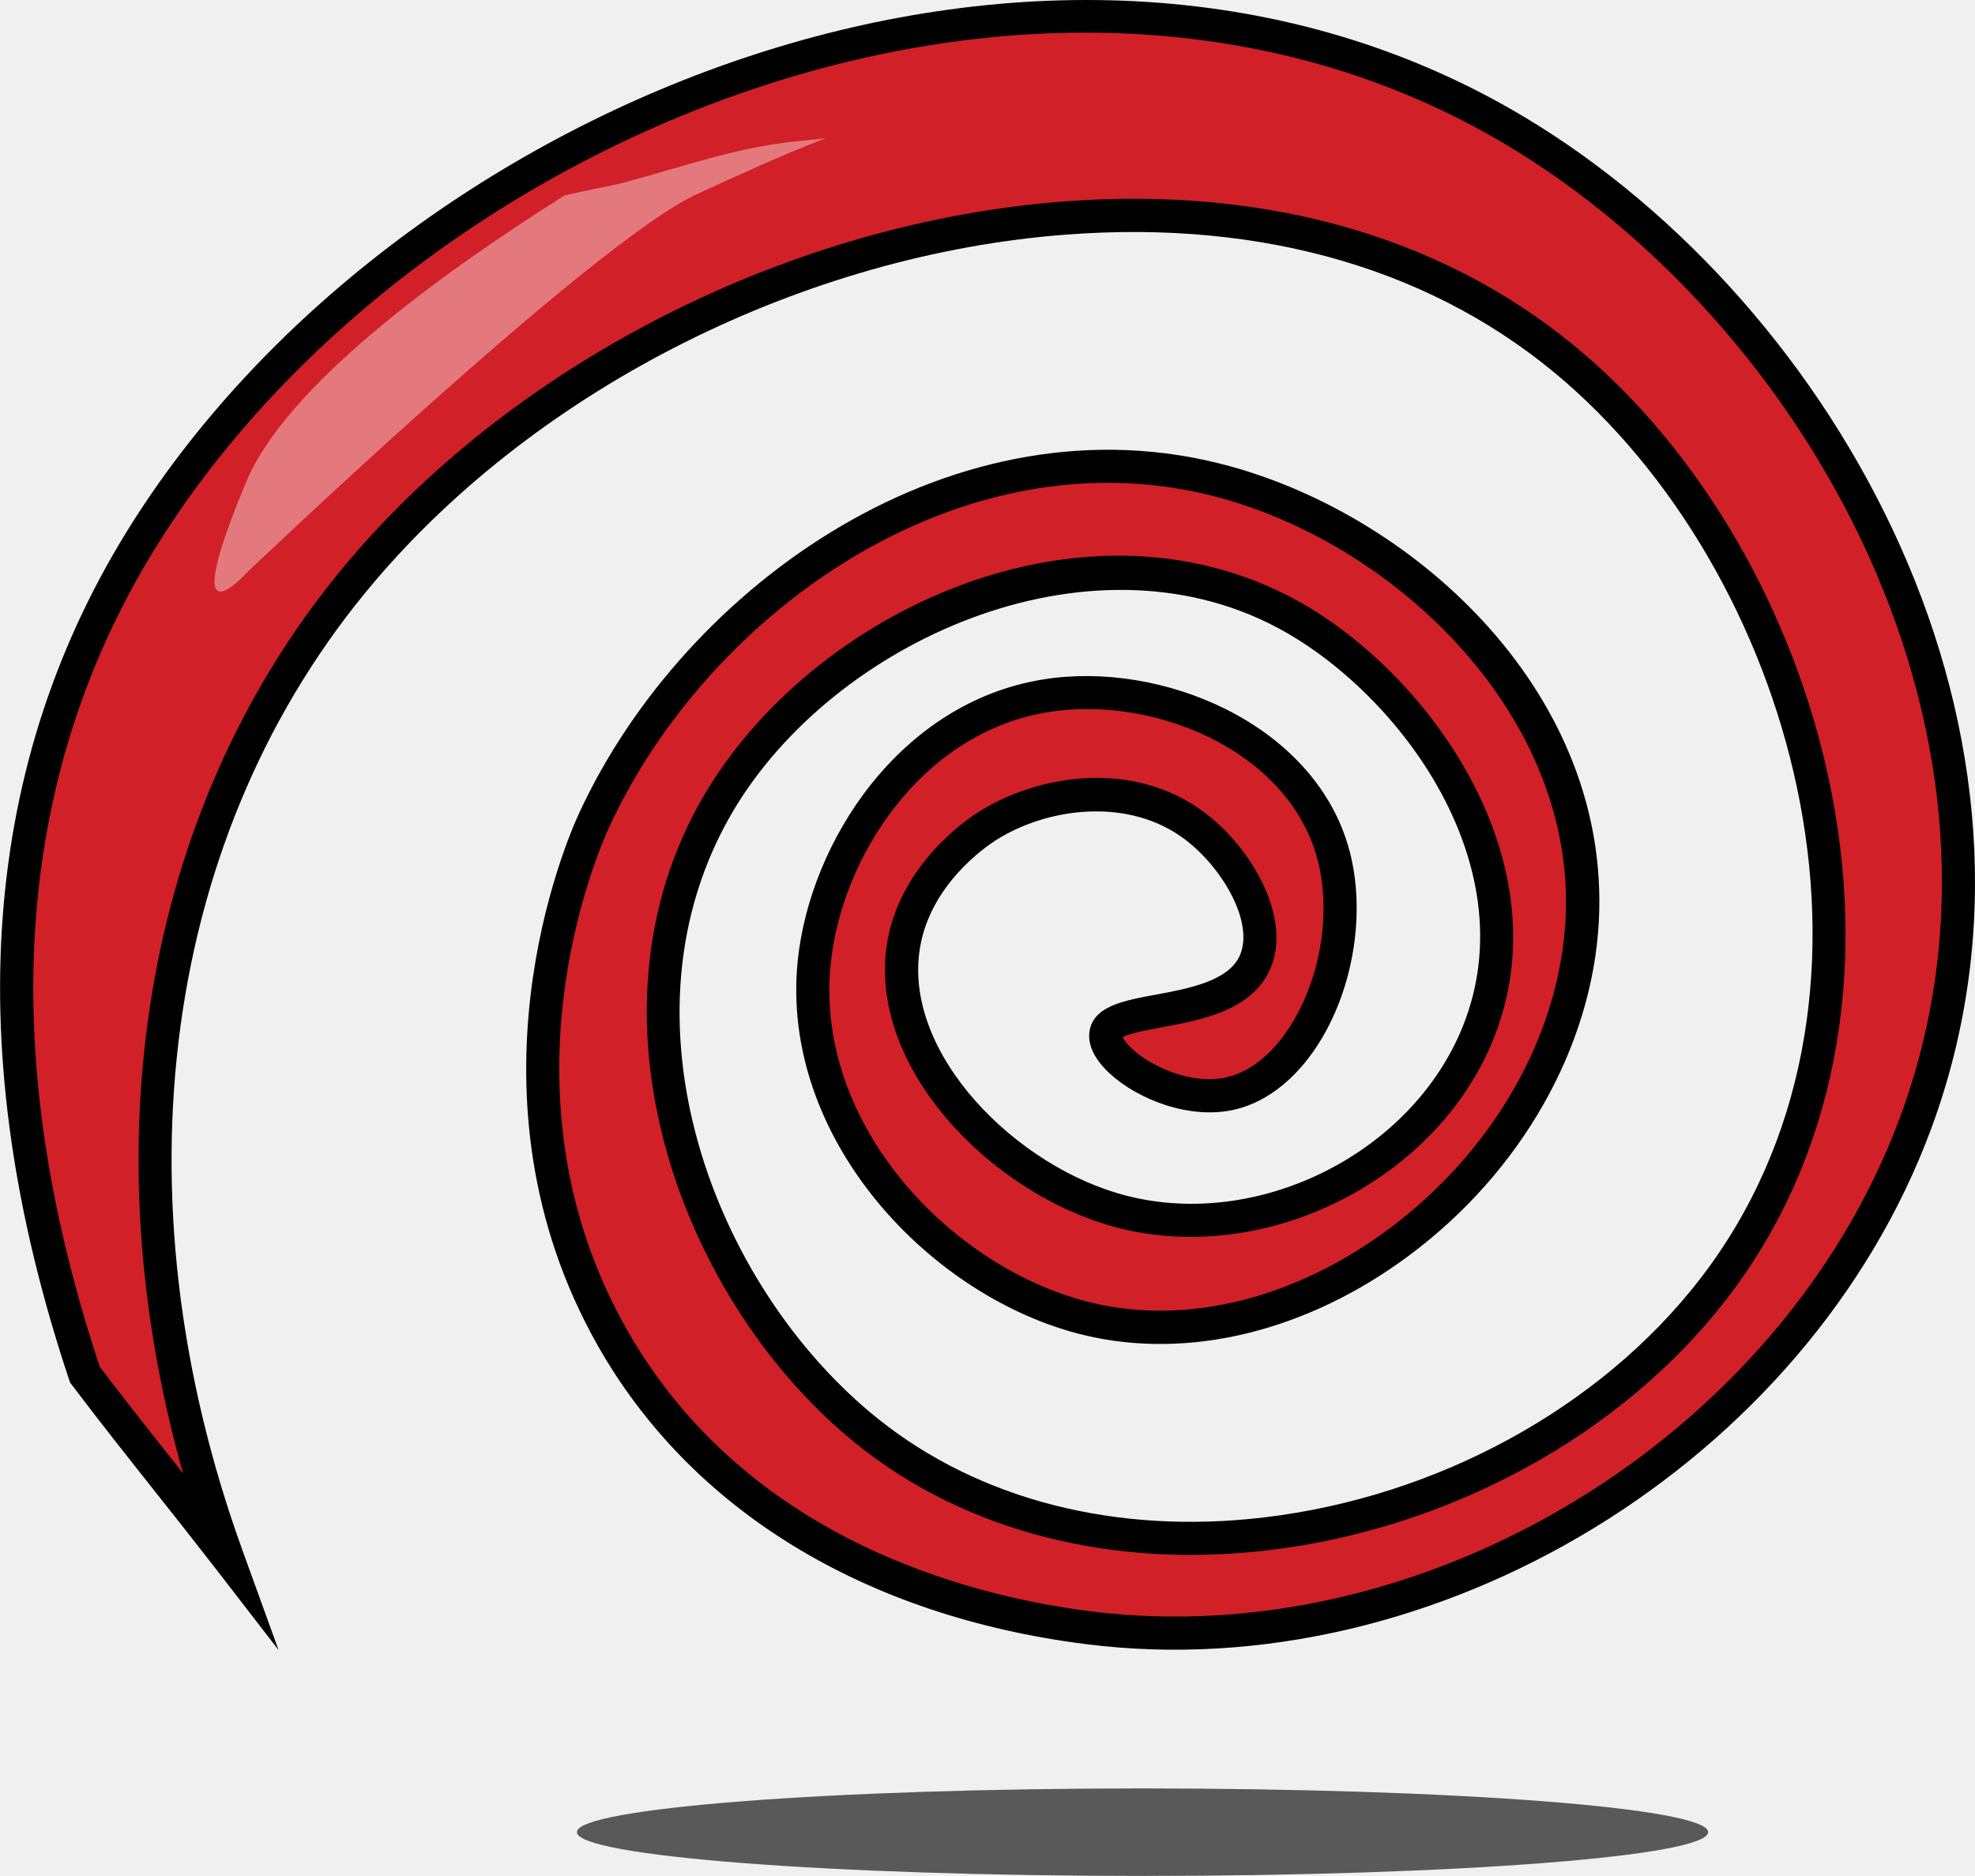
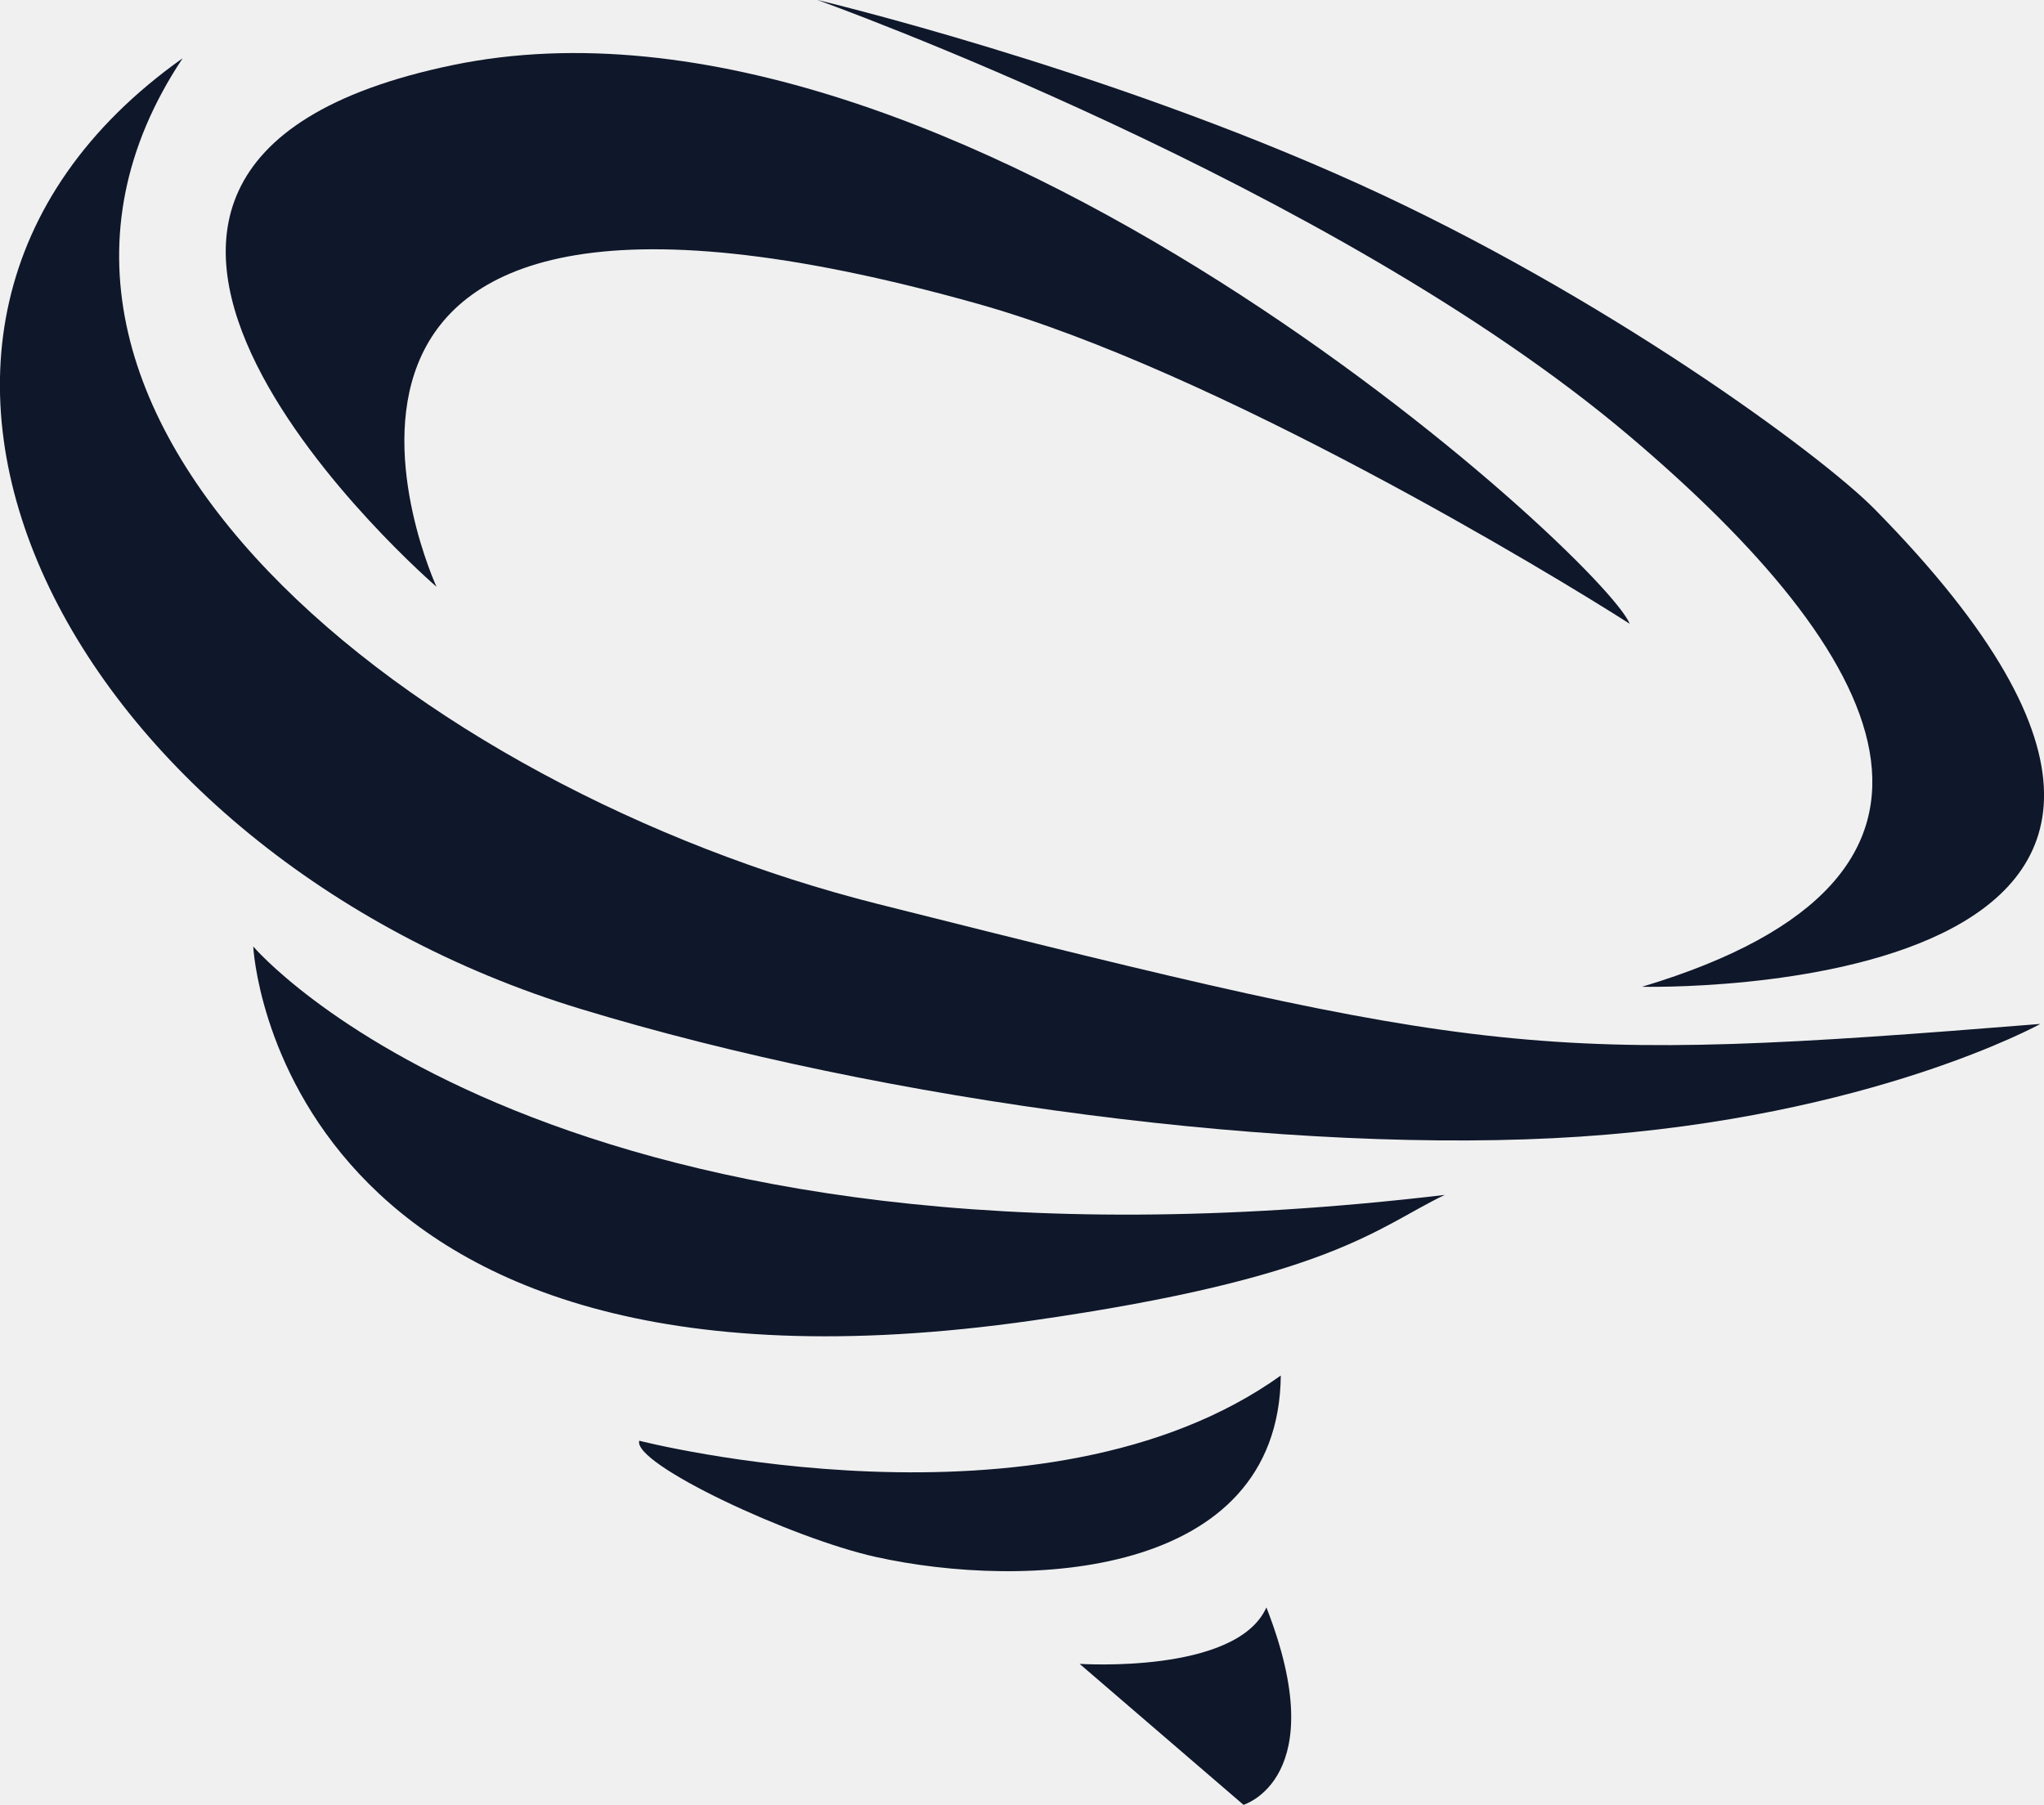
- <svg xmlns="http://www.w3.org/2000/svg" viewBox="0 0 599.57 569.57">
-   <defs>
-     <clipPath id="a" transform="translate(-91.43 -140)">
-       <rect x="156.56" y="181.98" width="185.39" height="137.54" fill="none" />
-     </clipPath>
-     <clipPath id="b" transform="translate(-91.43 -140)">
-       <rect x="266.52" y="682.97" width="343.43" height="26.6" fill="none" />
-     </clipPath>
-   </defs>
-   <path d="M551.88,180c-137.47-82.6-333.37-8.46-415.65,120.76-51.8,81.35-46.86,173.32-19,256.63,14.32,18.91,29.44,37.41,43.16,55.14C125,514.76,129.52,398,201.29,313.39,288.51,210.61,468,163.48,570,252.1c70.27,61.1,109.38,191.69,41.57,279.37-57.89,74.84-181.86,103.12-256.62,43.26-50.06-40.09-84.4-124.76-45.18-191,33.13-56,112.77-88.8,171.68-57.68,41.38,21.87,79.94,79.19,57.83,129.77C522.46,494.13,475.11,518.7,432.61,508c-37.87-9.5-72.55-47.11-66.87-81.1,3.65-21.84,22.64-34.36,25.3-36.05,17.64-11.26,44.39-14.34,63.25,0,12.62,9.59,23.91,28.65,18.07,41.45-8.08,17.74-43.84,12-45.18,21.63-1.06,7.69,20.23,22.14,37.95,18,24-5.57,39.43-44.64,30.73-73.89-10.13-34.06-52.25-52.35-86.75-46.86-41.43,6.58-67,46.67-70.48,81.1-5.23,51.94,39.2,97.6,83.13,108.14,67.18,16.12,145.93-46.79,150-120.76C575.43,353,517.1,301.07,463.33,286.35c-79.88-21.88-160.57,35.46-191.56,102.74-2.84,6.16-36.5,82.58,5.42,156.8,42.58,75.39,128,86.21,144.57,88.32C522.2,646.93,634.89,583.79,673,481c44.84-121-32.17-247.56-121.08-301" transform="translate(-91.43 -140)" fill="#d12027" />
-   <path d="M176,641,156.4,615.62c-5.63-7.27-11.5-14.67-17.45-22.19-8.5-10.72-17.28-21.81-25.75-33l-.5-.66-.26-.78C79,458.81,85.53,371,132,298.06,213.77,169.61,411.84,90,554.47,175.69h0c95.27,57.25,167.41,187.75,123.21,307.06C640.2,584,527.48,652.68,421.13,639.2c-67.39-8.53-120.06-40.79-148.33-90.83C230,472.59,263.26,395.52,267.19,387c32.09-69.65,114.7-128.16,197.47-105.49C521.85,297.15,580.59,351,576.79,420c-2.1,38.07-23.62,75.9-57.57,101.18-30.89,23-66.84,31.83-98.63,24.2-46.41-11.13-92.42-59.42-87-113.54,3.66-36.32,31.08-78.65,74.7-85.58,35.67-5.68,81.31,13.22,92.36,50.4,5.38,18.06,2.38,40.87-7.64,58.09-6.91,11.88-16.41,19.75-26.76,22.15-13.57,3.15-29.27-3.06-37.77-10.82-4.7-4.3-6.88-8.72-6.32-12.8,1.08-7.77,10.31-9.47,20.07-11.27s22-4.07,25.52-11.76c4.54-10-5.07-26.64-16.54-35.35-17.12-13-41.87-9.73-57.49.23-3.29,2.1-19.85,13.55-23,32.63-5.38,32.2,29.51,67,63.12,75.39,39.33,9.87,84.55-12.29,100.78-49.4C556.38,404,516.33,350.16,479,330.46c-57.54-30.41-134.57,4.37-165,55.78-37,62.59-6,144.53,44,184.55,30.76,24.64,72.44,35.27,117.31,29.91,52.59-6.27,102-33.3,132.17-72.31,64.57-83.49,30.28-210.61-40.89-272.49-38.86-33.79-91.24-49.25-151.44-44.67-79.51,6-160,46.42-210.07,105.42-64.31,75.77-79.27,185.75-40,294.18ZM427.68,286.6c-65.25,0-125.5,48.51-151.34,104.59-3.71,8.06-35.1,80.81,5.24,152.22,36,63.69,103.66,81.09,140.82,85.8,101.92,12.91,209.91-53,245.84-150,42.37-114.4-27.21-239.79-119-294.92-137.81-82.81-329.5-5.4-408.8,119.15C95.86,373.55,89.55,458.18,121.73,555c8.25,10.87,16.82,21.68,25.12,32.15l.14.18c-29-103-10.88-205,50.46-277.22,51.74-61,134.89-102.72,217-108.95,63-4.78,117.87,11.52,158.82,47.12,74.56,64.83,110.24,198.33,42.24,286.25-31.79,41.1-83.73,69.57-138.95,76.15-47.59,5.67-91.91-5.7-124.8-32C298.48,536,265.61,448.35,305.38,381.11c32.79-55.43,114.1-93.52,178.37-59.56,40.76,21.53,84.31,80.86,60.09,136.24-18.11,41.42-68.56,66.15-112.46,55.14-38.56-9.67-76.95-48.86-70.61-86.83,3.89-23.29,23.64-37,27.56-39.46,18-11.48,47.26-16.3,69,.23,14.75,11.21,26.44,32.58,19.61,47.56-5.68,12.47-20.75,15.25-32.86,17.49-4,.74-10,1.84-11.81,3,.37.81,1.78,3,5.67,5.8,6.06,4.3,16.53,8.55,26,6.33,7.62-1.77,14.84-7.95,20.34-17.4,8.68-14.94,11.32-34.63,6.7-50.16-9.55-32.11-49.66-48.31-81.13-43.32-38.64,6.14-63,44.07-66.25,76.64-4.93,48.89,37,92.59,79.29,102.73,28.87,6.93,61.78-1.26,90.26-22.48,31.58-23.52,51.59-58.53,53.53-93.65C570.11,358.05,516.13,306,462,291.21A129.42,129.42,0,0,0,427.68,286.6Z" transform="translate(-91.43 -140)" fill="#010101" />
-   <g opacity="0.4">
-     <g clip-path="url(#a)">
-       <path d="M332.28,183c-17.68,1.9-34.14,7.79-51.19,12.37-4.5,1.21-11.65,2.33-18.32,4-38.52,24.28-84.46,58-96.54,86.82-21.77,52,0,27.8,0,27.8S271.44,213.54,302.88,199C315.73,193.09,328.6,187.17,342,182c-3.23.33-6.46.63-9.67,1" transform="translate(-91.43 -140)" fill="#fff" />
-     </g>
-   </g>
-   <g opacity="0.63">
-     <g clip-path="url(#b)">
-       <path d="M610,696.27c0,7.35-76.88,13.3-171.71,13.3s-171.72-6-171.72-13.3S343.4,683,438.24,683,610,688.92,610,696.27" transform="translate(-91.43 -140)" fill="#010101" />
-     </g>
+ <svg xmlns="http://www.w3.org/2000/svg" width="104.44mm" height="92.228mm" version="1.1" viewBox="0 0 104.44 92.228" xml:space="preserve">
+   <g transform="translate(-46.948 -84.383)" fill="#0f172a">
+     <path d="m102.11 169.41 8.375 7.205s4.593-1.351 1.171-10.086c-1.531 3.422-9.546 2.882-9.546 2.882z" />
+     <path d="m79.61 158.01c-0.337 1.19 7.795 4.984 12.07 5.934 7.614 1.694 20.612 1.142 20.711-9.267-12.068 8.645-32.78 3.332-32.78 3.332z" />
+     <path d="m59.887 132.75s1.186 24.639 39.809 19.116c15.32-2.191 17.636-4.773 21.069-6.418-45.568 5.403-60.878-12.698-60.878-12.698z" />
+     <path d="m151.2 136.71s-8.609 4.763-23.505 5.758c-14.651 0.978-35.459-1.771-51.076-6.524-25.941-7.895-40.229-34.48-20.338-48.585-12.134 18.231 11.977 37.292 35.539 43.225 31.252 7.869 33.624 8.197 59.38 6.125z" />
+     <path d="m69.253 114.37s-24.765-21.343 0.81-26.657c25.576-5.313 58.807 25.216 60.157 28.548-3.929-2.517-21.064-12.906-33.288-16.346-39.444-11.098-27.68 14.455-27.68 14.455z" />
+     <path d="m130.85 134.81s36.799 0.902 11.887-24.405c-2.762-2.806-13.839-10.939-26.329-16.606-13.167-5.975-27.704-9.42-27.704-9.42s26.311 9.419 41.504 22.289c13.061 11.064 19.437 22.499 0.642 28.142z" />
  </g>
</svg>
